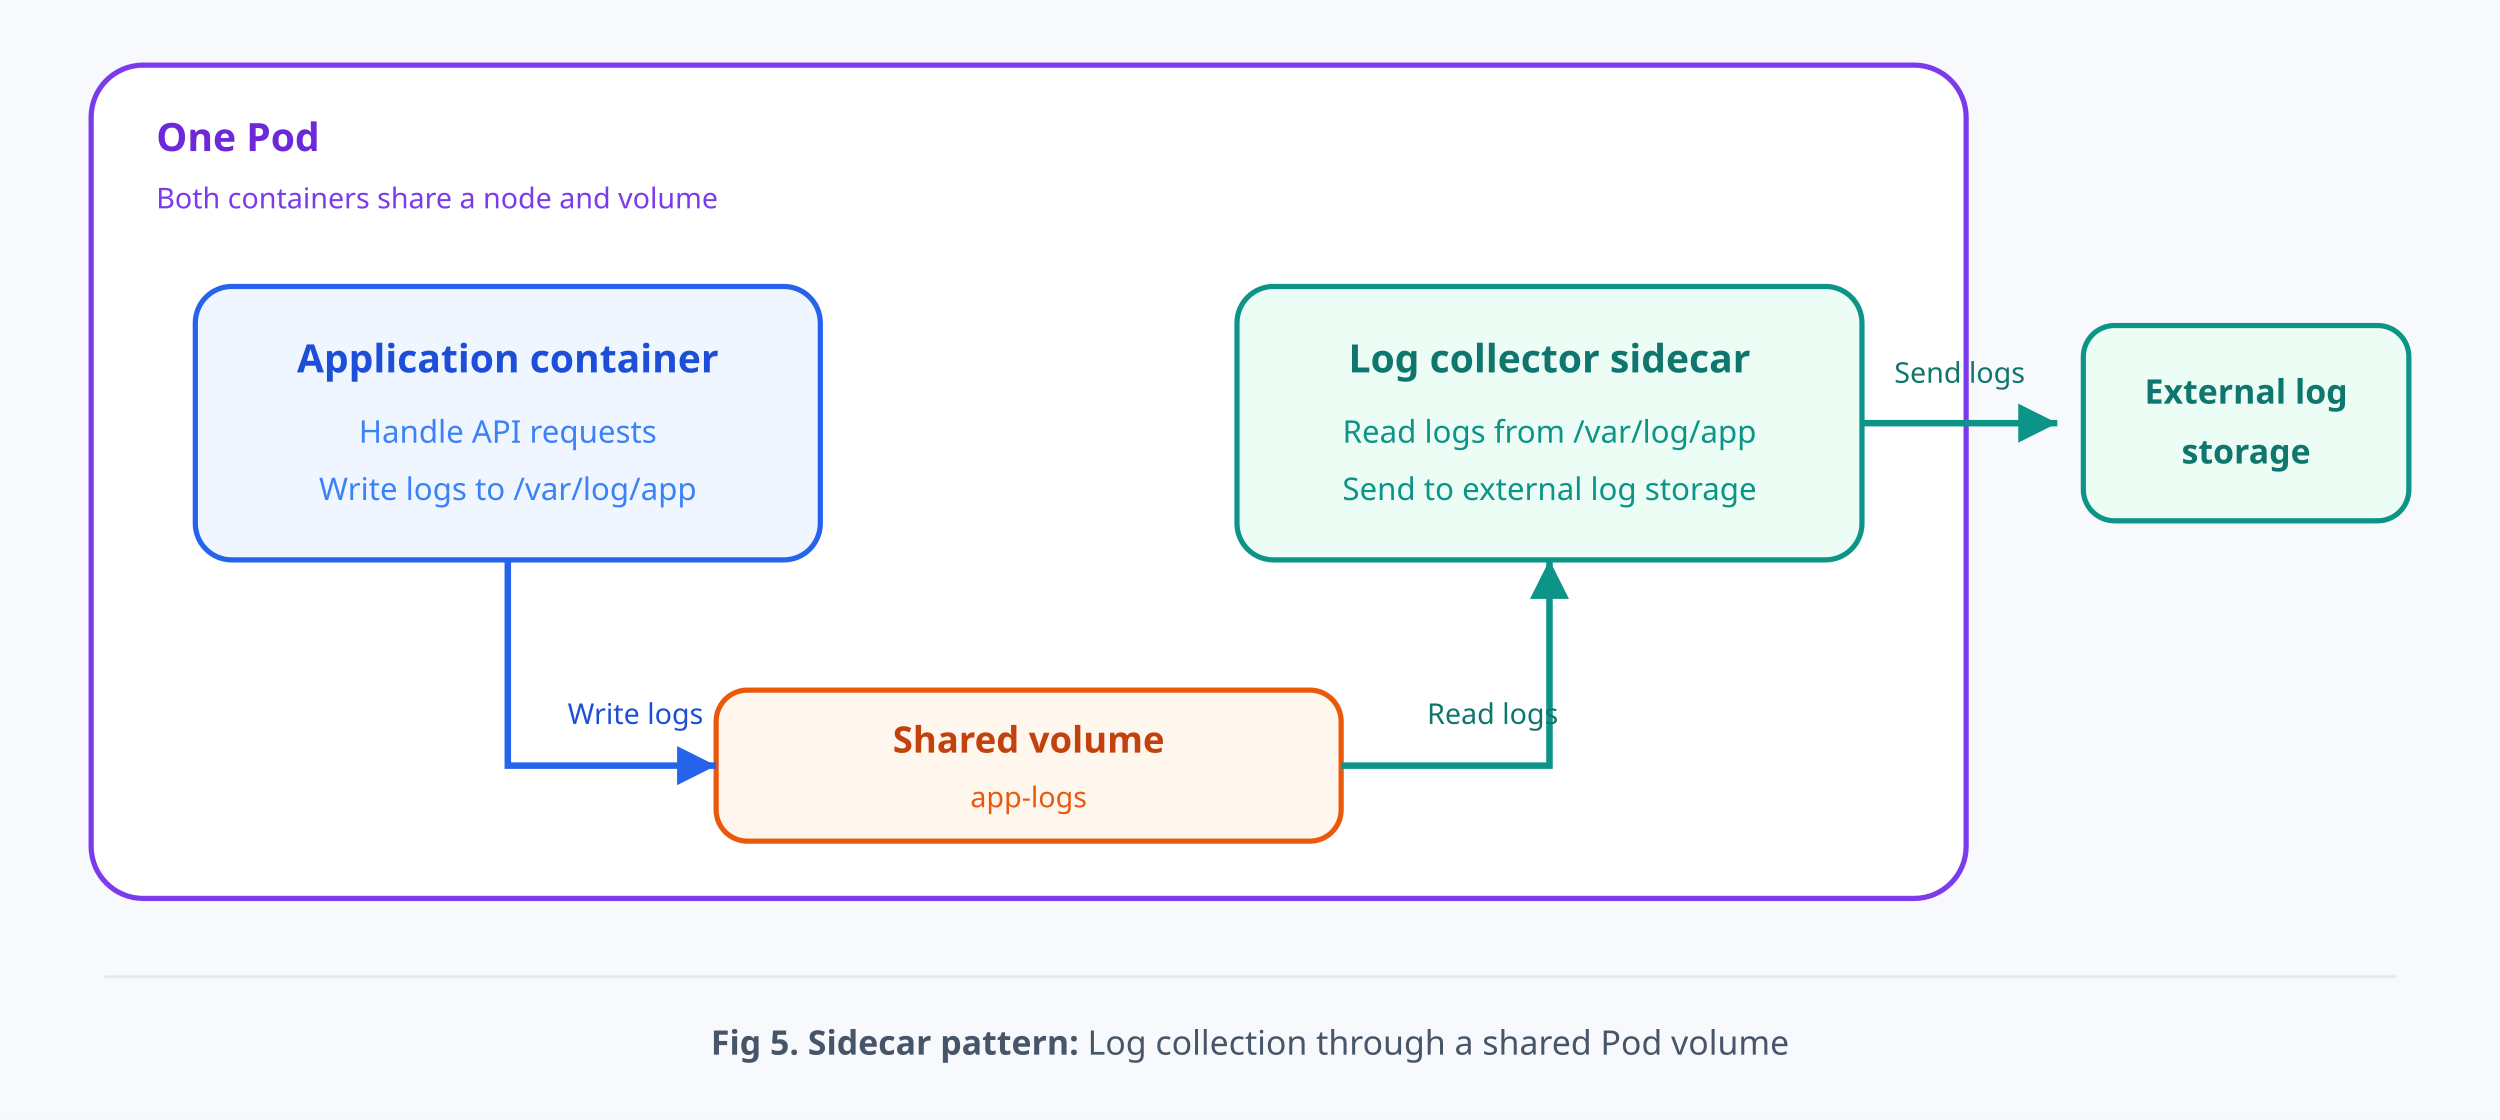
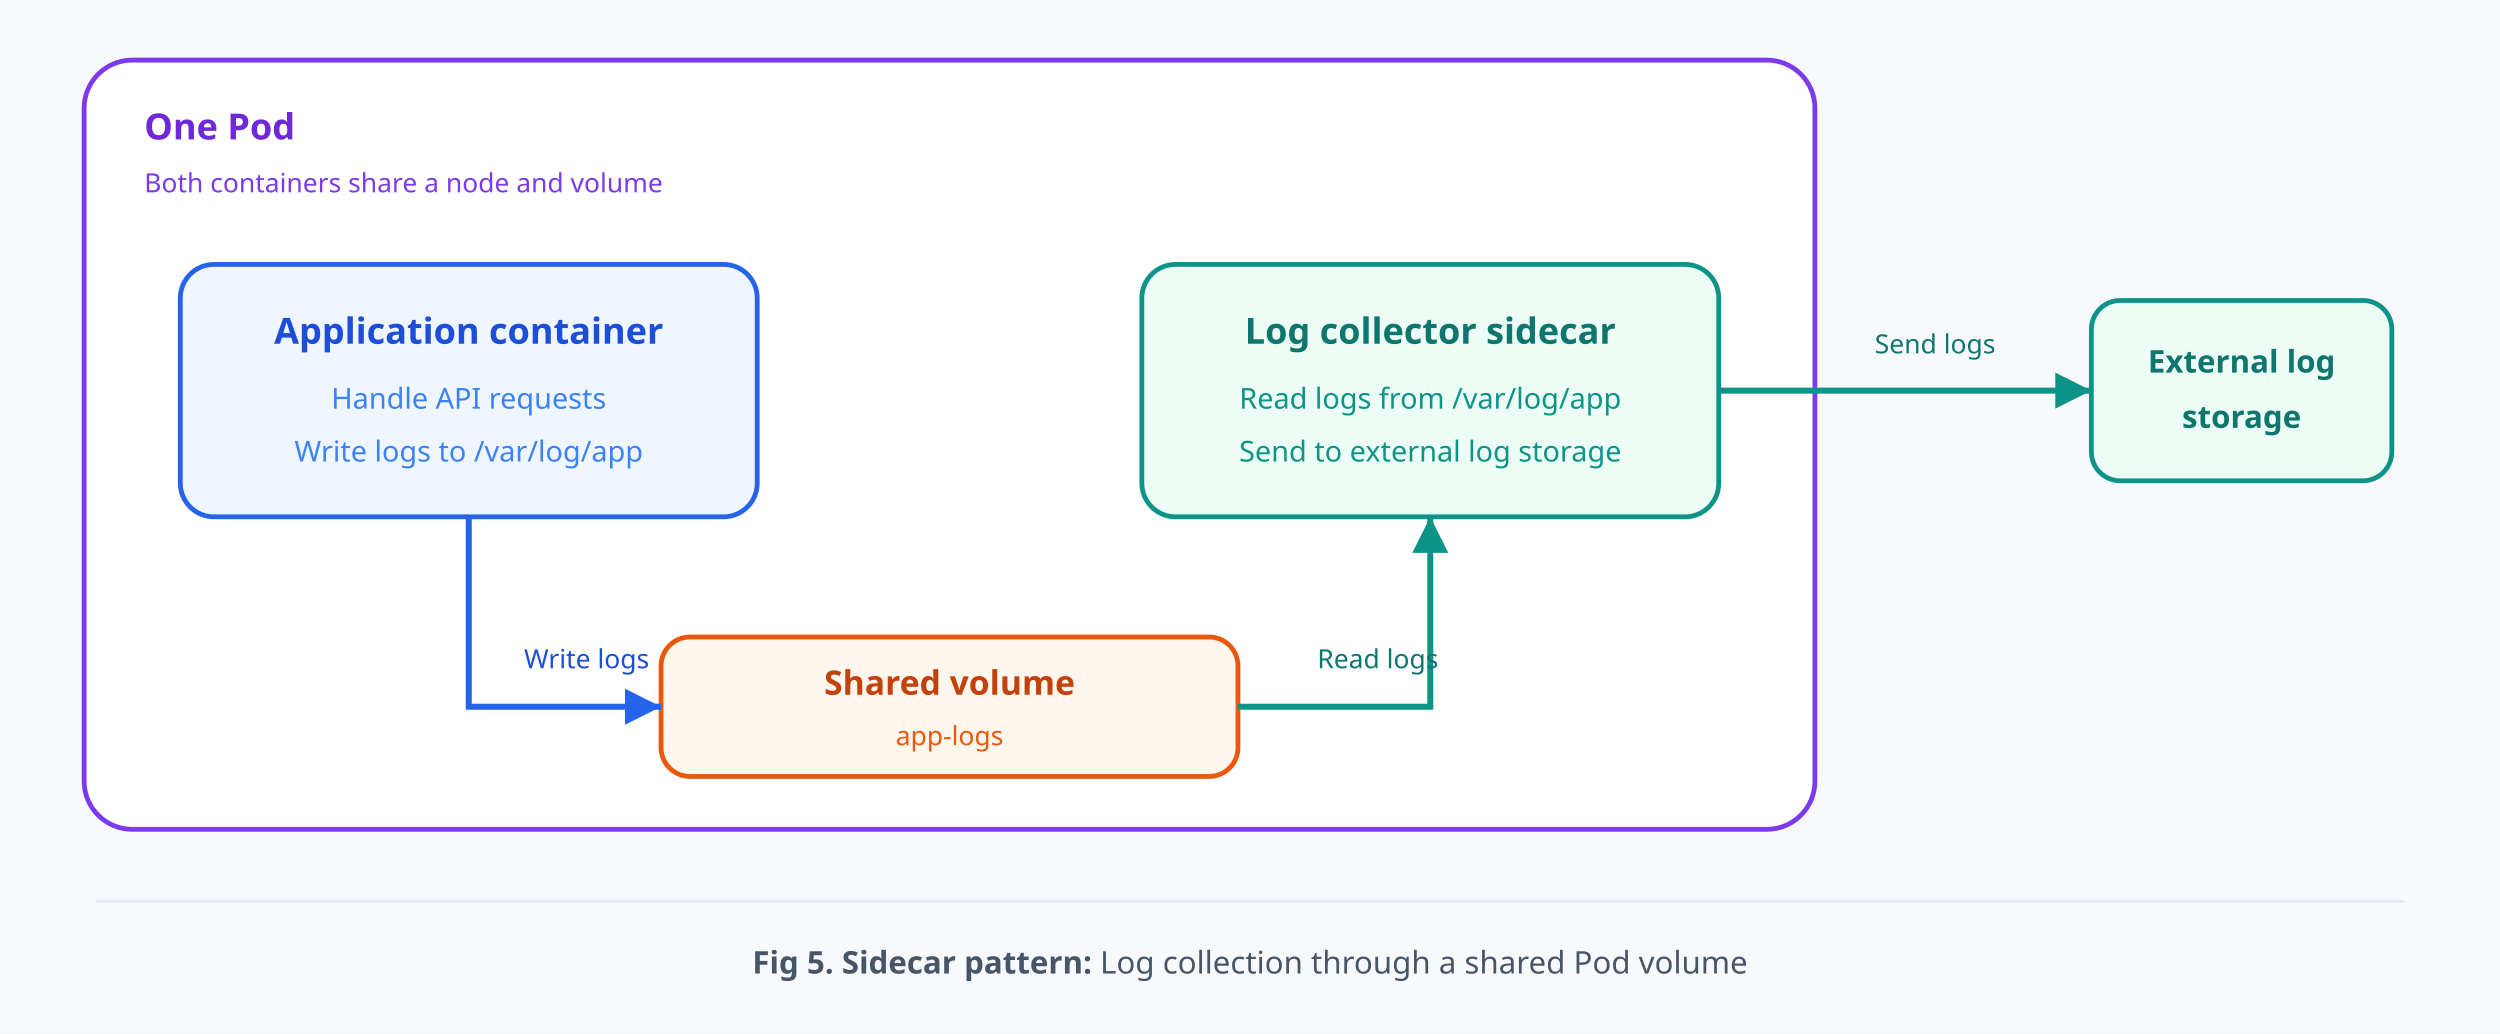
- <svg xmlns="http://www.w3.org/2000/svg" width="960" height="430" viewBox="0 0 960 430">
-   <rect width="960" height="430" fill="#F7F9FC" />
+ <svg xmlns="http://www.w3.org/2000/svg" width="1040" height="430" viewBox="0 0 1040 430">
+   <rect width="1040" height="430" fill="#F7F9FC" />
  <defs>
    <marker id="blue" markerWidth="8" markerHeight="8" refX="6" refY="3" orient="auto">
      <path d="M0,0 L6,3 L0,6 Z" fill="#2563EB" />
    </marker>
    <marker id="green" markerWidth="8" markerHeight="8" refX="6" refY="3" orient="auto">
      <path d="M0,0 L6,3 L0,6 Z" fill="#0D9488" />
    </marker>
  </defs>
  <rect x="35" y="25" width="720" height="320" rx="20" fill="#FFFFFF" stroke="#7C3AED" stroke-width="2" />
  <text x="60" y="58" font-family="Apple SD Gothic Neo, Noto Sans KR, sans-serif" font-size="15" fill="#6D28D9" font-weight="700">One Pod</text>
  <text x="60" y="80" font-family="Apple SD Gothic Neo, Noto Sans KR, sans-serif" font-size="11" fill="#7C3AED">Both containers share a node and volume</text>
  <rect x="75" y="110" width="240" height="105" rx="14" fill="#EFF6FF" stroke="#2563EB" stroke-width="2" />
  <text x="195" y="143" text-anchor="middle" font-family="Apple SD Gothic Neo, Noto Sans KR, sans-serif" font-size="15" fill="#1D4ED8" font-weight="700">Application container</text>
-   <text x="195" y="170" text-anchor="middle" font-family="Apple SD Gothic Neo, Noto Sans KR, sans-serif" font-size="12" fill="#3B82F6" textLength="81.0" lengthAdjust="spacingAndGlyphs">Handle API requests</text>
-   <text x="195" y="192" text-anchor="middle" font-family="Apple SD Gothic Neo, Noto Sans KR, sans-serif" font-size="12" fill="#3B82F6" textLength="152.4" lengthAdjust="spacingAndGlyphs">Write logs to /var/log/app</text>
+   <text x="195" y="170" text-anchor="middle" font-family="Apple SD Gothic Neo, Noto Sans KR, sans-serif" font-size="12" fill="#3B82F6">Handle API requests</text>
+   <text x="195" y="192" text-anchor="middle" font-family="Apple SD Gothic Neo, Noto Sans KR, sans-serif" font-size="12" fill="#3B82F6">Write logs to /var/log/app</text>
  <rect x="475" y="110" width="240" height="105" rx="14" fill="#ECFDF5" stroke="#0D9488" stroke-width="2" />
-   <text x="595" y="143" text-anchor="middle" font-family="Apple SD Gothic Neo, Noto Sans KR, sans-serif" font-size="15" fill="#0F766E" font-weight="700" textLength="136.5" lengthAdjust="spacingAndGlyphs">Log collector sidecar</text>
+   <text x="595" y="143" text-anchor="middle" font-family="Apple SD Gothic Neo, Noto Sans KR, sans-serif" font-size="15" fill="#0F766E" font-weight="700">Log collector sidecar</text>
  <text x="595" y="170" text-anchor="middle" font-family="Apple SD Gothic Neo, Noto Sans KR, sans-serif" font-size="12" fill="#0D9488">Read logs from /var/log/app</text>
-   <text x="595" y="192" text-anchor="middle" font-family="Apple SD Gothic Neo, Noto Sans KR, sans-serif" font-size="12" fill="#0D9488" textLength="139.8" lengthAdjust="spacingAndGlyphs">Send to external log storage</text>
+   <text x="595" y="192" text-anchor="middle" font-family="Apple SD Gothic Neo, Noto Sans KR, sans-serif" font-size="12" fill="#0D9488">Send to external log storage</text>
  <rect x="275" y="265" width="240" height="58" rx="12" fill="#FFF7ED" stroke="#EA580C" stroke-width="2" />
-   <text x="395" y="289" text-anchor="middle" font-family="Apple SD Gothic Neo, Noto Sans KR, sans-serif" font-size="14" fill="#C2410C" font-weight="700" textLength="63.7" lengthAdjust="spacingAndGlyphs">Shared volume</text>
+   <text x="395" y="289" text-anchor="middle" font-family="Apple SD Gothic Neo, Noto Sans KR, sans-serif" font-size="14" fill="#C2410C" font-weight="700">Shared volume</text>
  <text x="395" y="310" text-anchor="middle" font-family="Apple SD Gothic Neo, Noto Sans KR, sans-serif" font-size="11" fill="#EA580C">app-logs</text>
  <path d="M195 215 V294 H275" fill="none" stroke="#2563EB" stroke-width="2.5" marker-end="url(#blue)" />
-   <text x="218" y="278" font-family="Apple SD Gothic Neo, Noto Sans KR, sans-serif" font-size="11" fill="#1D4ED8" textLength="50.0" lengthAdjust="spacingAndGlyphs">Write logs</text>
+   <text x="218" y="278" font-family="Apple SD Gothic Neo, Noto Sans KR, sans-serif" font-size="11" fill="#1D4ED8">Write logs</text>
  <path d="M515 294 H595 V215" fill="none" stroke="#0D9488" stroke-width="2.5" marker-end="url(#green)" />
  <text x="548" y="278" font-family="Apple SD Gothic Neo, Noto Sans KR, sans-serif" font-size="11" fill="#0F766E">Read logs</text>
-   <rect x="800" y="125" width="125" height="75" rx="12" fill="#ECFDF5" stroke="#0D9488" stroke-width="2" />
-   <text x="862.5" y="155" text-anchor="middle" font-family="Apple SD Gothic Neo, Noto Sans KR, sans-serif" font-size="13" fill="#0F766E" font-weight="700" textLength="59.1" lengthAdjust="spacingAndGlyphs">External log</text>
-   <text x="862.5" y="178" text-anchor="middle" font-family="Apple SD Gothic Neo, Noto Sans KR, sans-serif" font-size="13" fill="#0F766E" font-weight="700" textLength="39.0" lengthAdjust="spacingAndGlyphs">storage</text>
-   <path d="M715 162.5 H790" fill="none" stroke="#0D9488" stroke-width="2.5" marker-end="url(#green)" />
-   <text x="752.5" y="147" text-anchor="middle" font-family="Apple SD Gothic Neo, Noto Sans KR, sans-serif" font-size="11" fill="#0F766E">Send logs</text>
-   <line x1="40" y1="375" x2="920" y2="375" stroke="#E2E8F0" />
-   <text x="480" y="405" text-anchor="middle" font-family="Apple SD Gothic Neo, Noto Sans KR, sans-serif" font-size="13" fill="#475569">
+   <rect x="870" y="125" width="125" height="75" rx="12" fill="#ECFDF5" stroke="#0D9488" stroke-width="2" />
+   <text x="932.5" y="155" text-anchor="middle" font-family="Apple SD Gothic Neo, Noto Sans KR, sans-serif" font-size="13" fill="#0F766E" font-weight="700">External log</text>
+   <text x="932.5" y="178" text-anchor="middle" font-family="Apple SD Gothic Neo, Noto Sans KR, sans-serif" font-size="13" fill="#0F766E" font-weight="700">storage</text>
+   <path d="M715 162.5 H870" fill="none" stroke="#0D9488" stroke-width="2.5" marker-end="url(#green)" />
+   <text x="805" y="147" text-anchor="middle" font-family="Apple SD Gothic Neo, Noto Sans KR, sans-serif" font-size="11" fill="#0F766E">Send logs</text>
+   <line x1="40" y1="375" x2="1000" y2="375" stroke="#E2E8F0" />
+   <text x="520" y="405" text-anchor="middle" font-family="Apple SD Gothic Neo, Noto Sans KR, sans-serif" font-size="13" fill="#475569">
    <tspan font-weight="600">Fig 5. Sidecar pattern:</tspan>
    <tspan> Log collection through a shared Pod volume</tspan>
  </text>
</svg>
